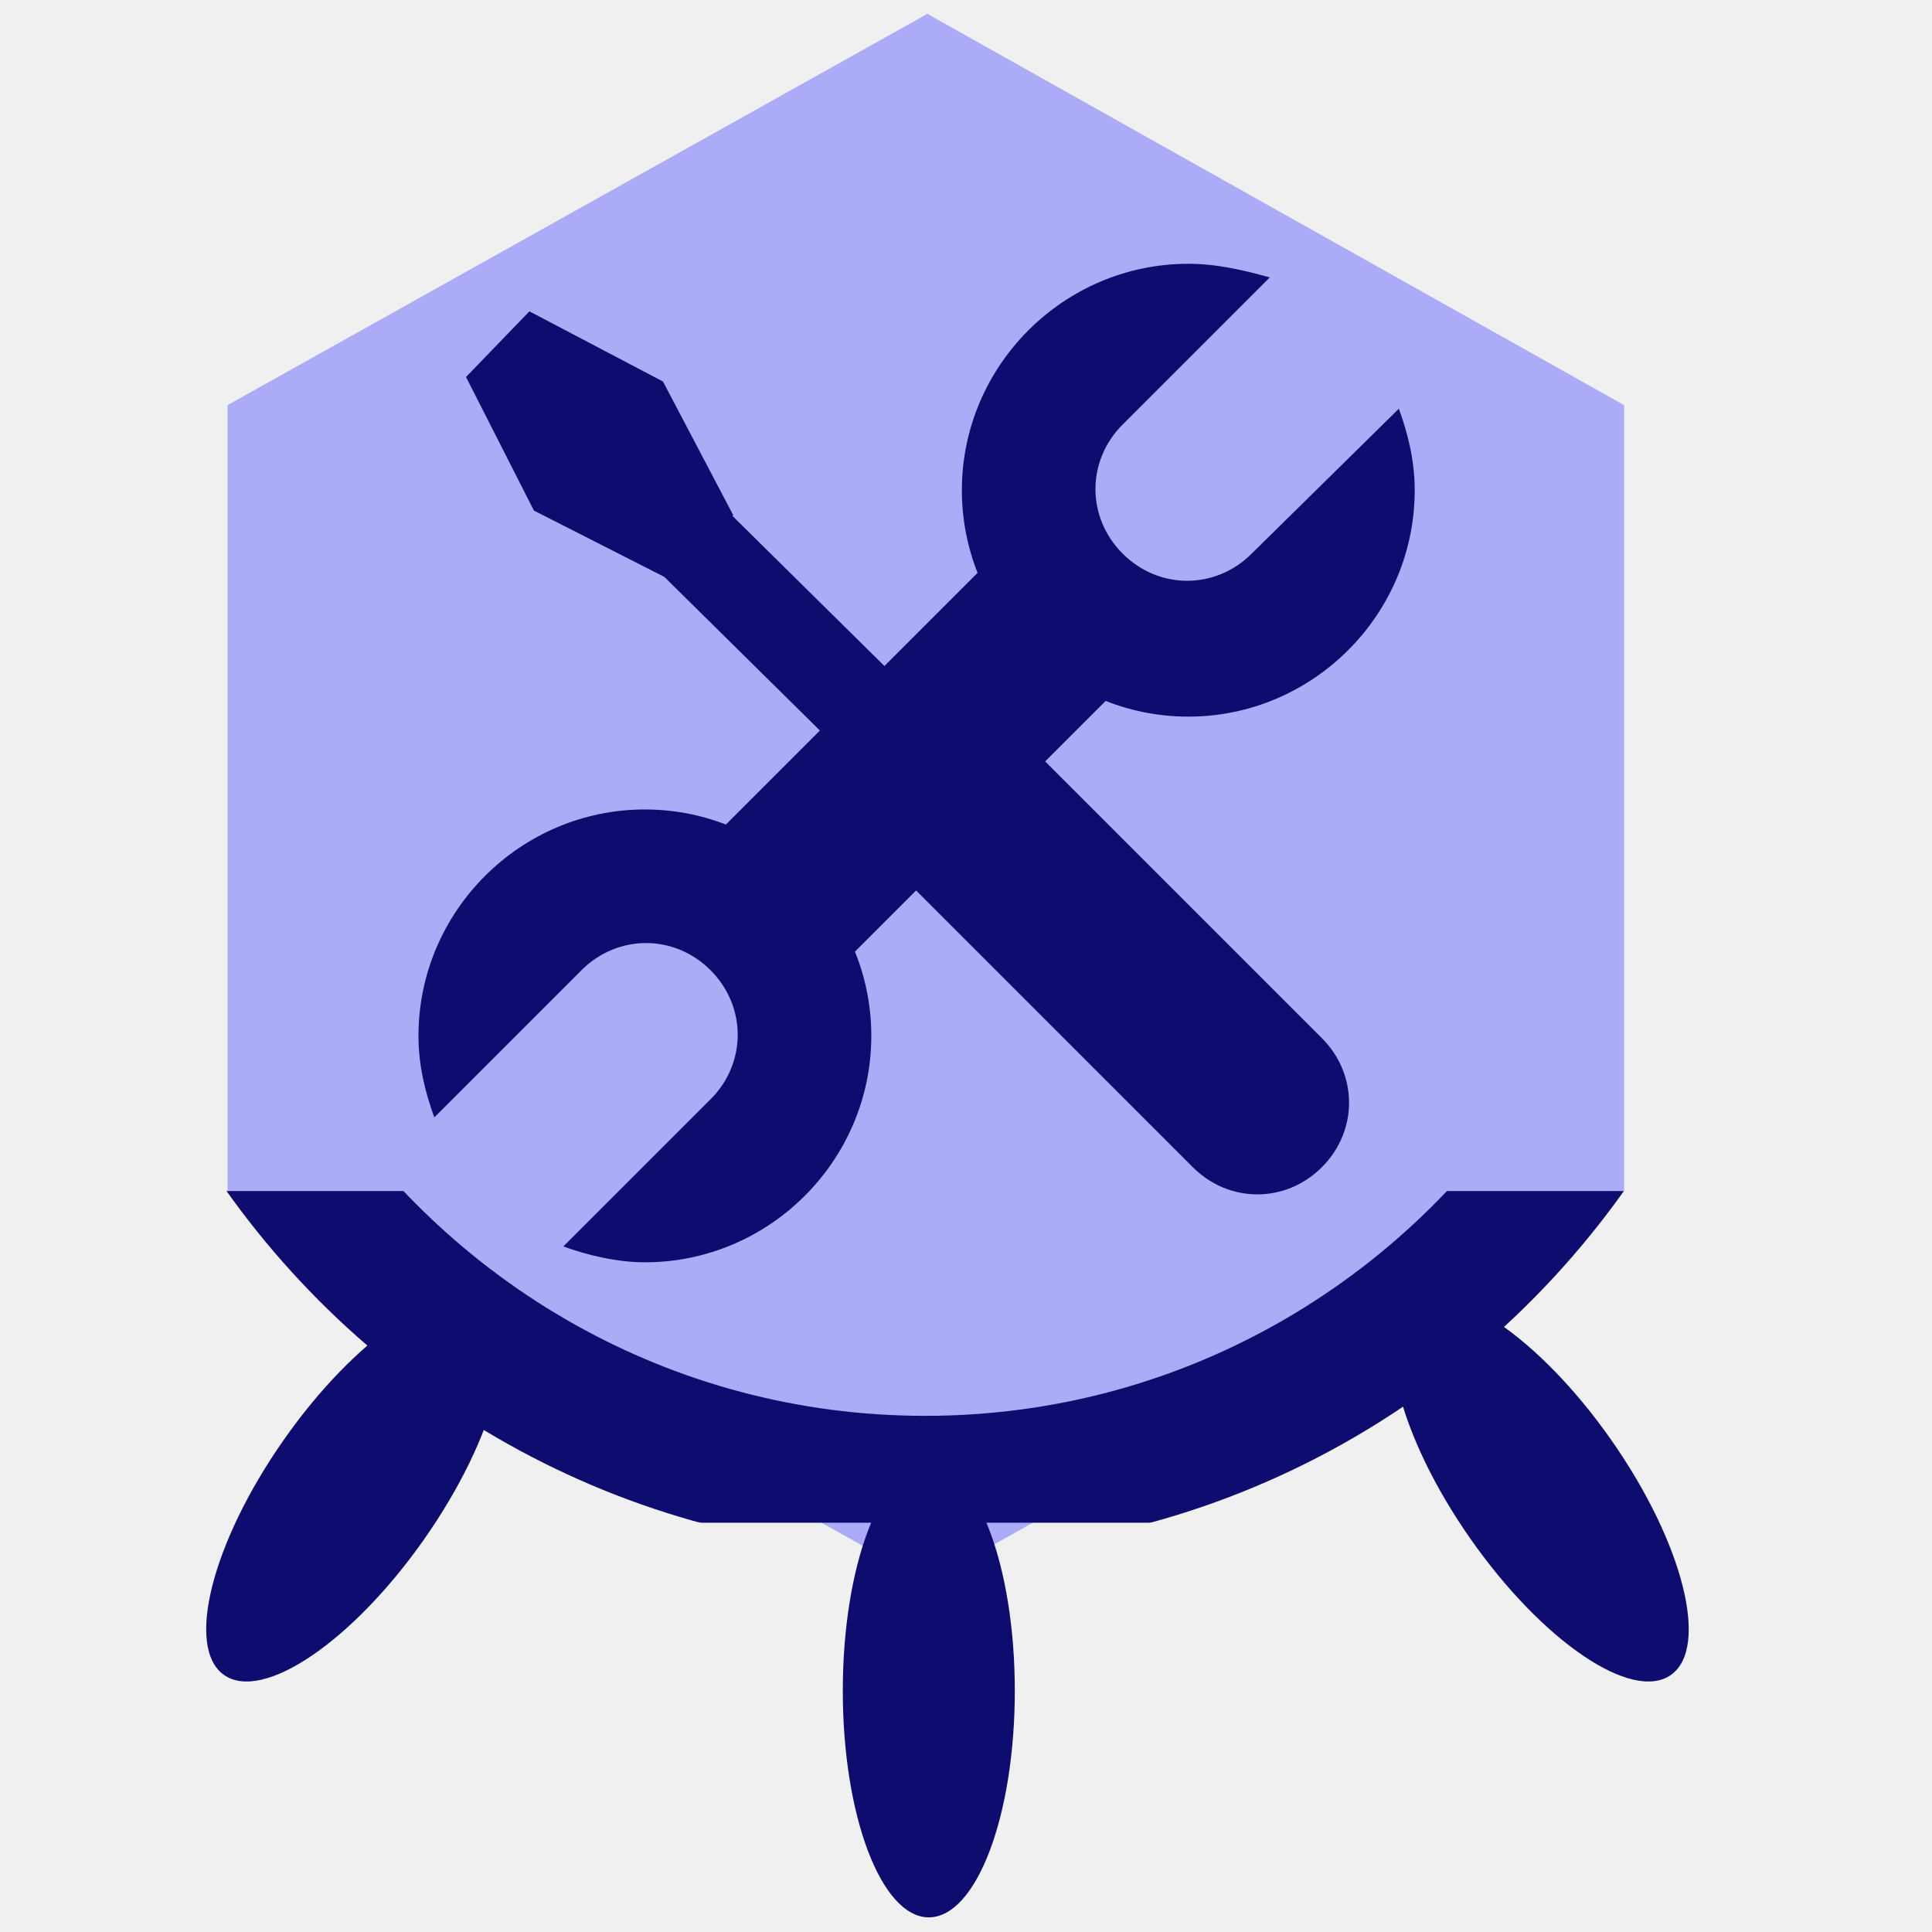
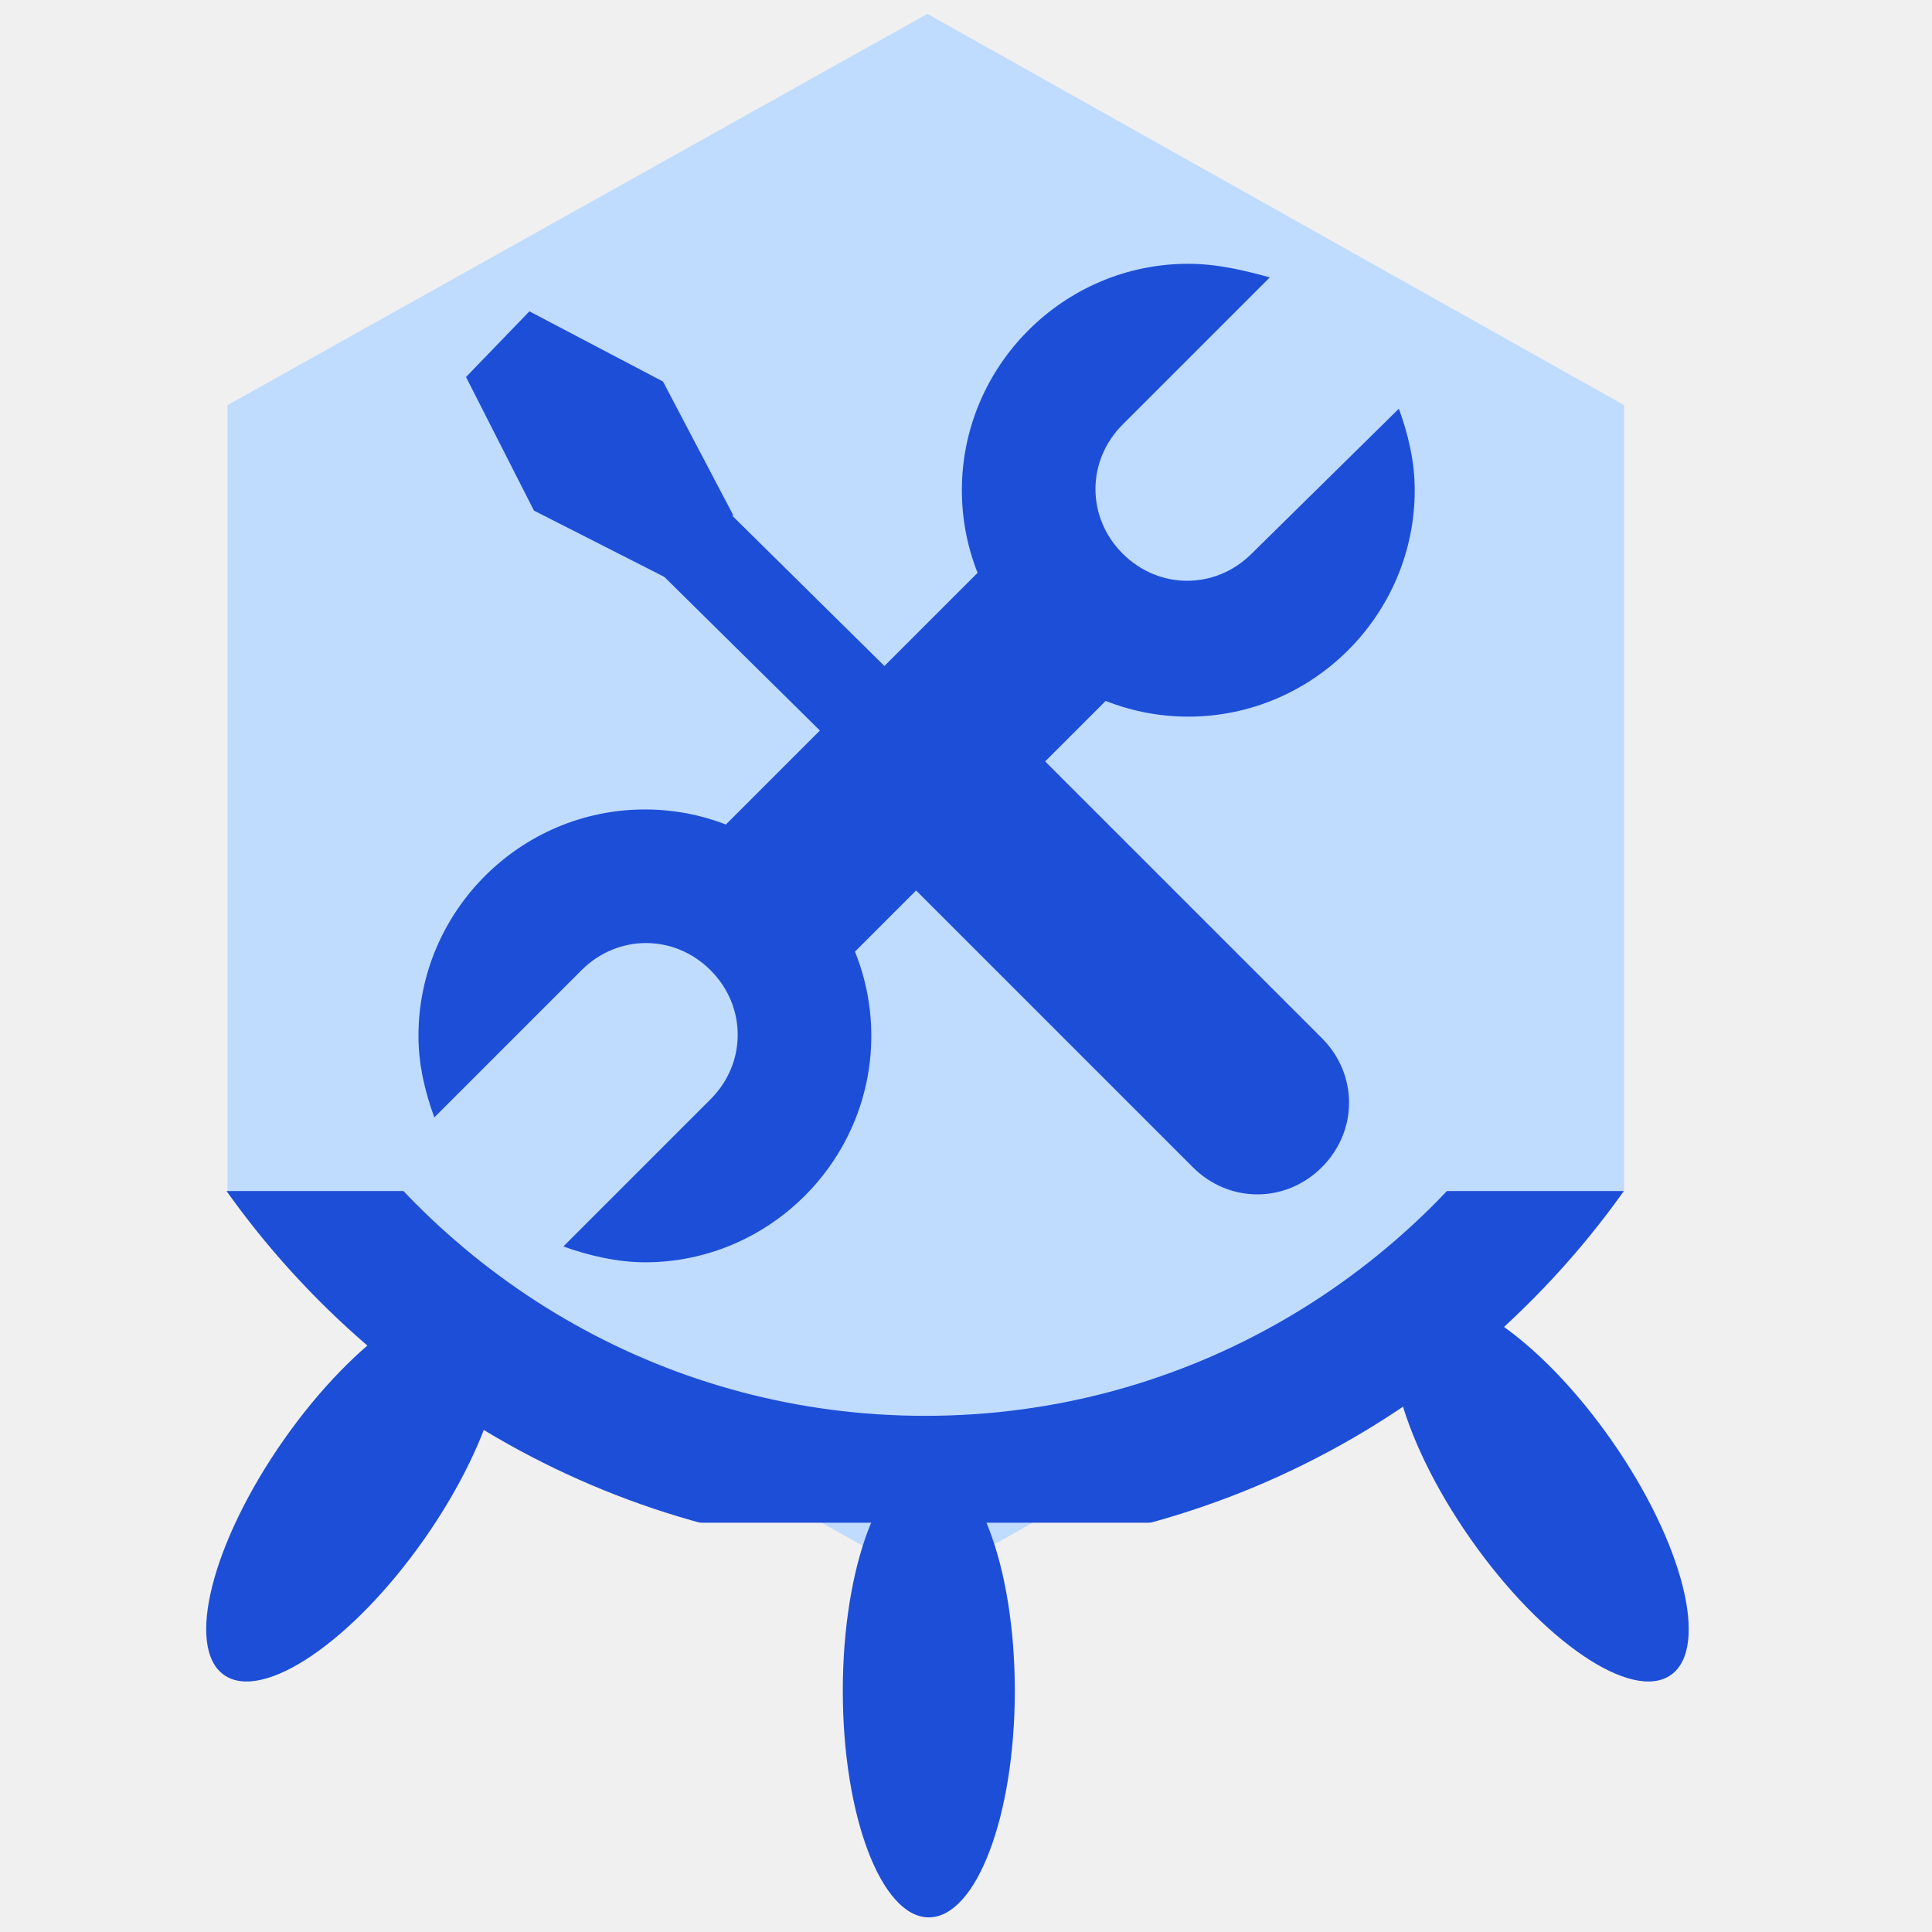
<svg xmlns="http://www.w3.org/2000/svg" width="40" height="40" version="1.1" viewBox="0 0 40 40">
  <defs>
    <mask id="c" fill="#ffffff">
      <path d="m0 0h313.3v159.86h-313.3z" fill="#fff" fill-rule="evenodd" />
    </mask>
  </defs>
  <mask id="a" fill="#ffffff">
    <path d="m0 0h313.3v159.86h-313.3z" fill="#fff" fill-rule="evenodd" />
  </mask>
  <mask id="b" fill="#ffffff">
    <path d="m0 0h313.3v159.86h-313.3z" fill="#fff" fill-rule="evenodd" />
  </mask>
  <g>
    <g transform="translate(-1.1509e-6 .0011087)">
      <g transform="translate(.39981 .25283)">
        <g transform="matrix(.49527 0 0 .49527 5.0758 3.2126)">
          <g transform="matrix(1.7758,0,0,1.7758,-164.24,-70.425)">
            <g transform="translate(96.564,87.836)" fill="#66ff9a" stroke-width="3.24">
-               <polygon class="st0" transform="matrix(.72255 0 0 .7031 -28.717 -125.97)" points="32.9 144.9 32.9 118.6 55.7 105.5 78.4 118.6 78.4 144.9 55.7 158" fill="#ababf7" />
+               <polygon class="st0" transform="matrix(.72255 0 0 .7031 -28.717 -125.97)" points="32.9 144.9 32.9 118.6 55.7 105.5 78.4 118.6 78.4 144.9 55.7 158" fill="#bfdbfe" />
            </g>
            <g transform="matrix(.15831 0 0 .15831 83.649 18.463)" fill="#005e20" fill-rule="evenodd">
              <g transform="matrix(1.0777,0,0,-1.0777,-10.799,451.79)">
-                 <g transform="matrix(.94489 0 0 .94489 8.6963 2.7018)" fill="#0f0c6f" mask="url(#c)">
+                 <g transform="matrix(.94489 0 0 .94489 8.6963 2.7018)" fill="#1d4ed8" mask="url(#c)">
                  <path transform="rotate(35,137.93,151.55)" d="m203.46 95.688c6.936 0 12.559-14.809 12.559-33.077s-5.623-33.077-12.559-33.077-12.559 14.809-12.559 33.077 5.623 33.077 12.559 33.077z" />
                  <path transform="matrix(-.81915 .57358 .57358 .81915 58.085 47.705)" d="m30.142 95.688c6.936 0 12.559-14.809 12.559-33.077s-5.623-33.077-12.559-33.077c-6.936 0-12.559 14.809-12.559 33.077s5.623 33.077 12.559 33.077z" />
                  <path d="m153.24 119.95c-6.936 0-12.559-14.809-12.559-33.077s5.623-33.077 12.559-33.077c6.936 0 12.559 14.809 12.559 33.077s-5.623 33.077-12.559 33.077z" />
                </g>
-                 <path transform="matrix(.94489 0 0 .94489 8.6963 2.7018)" d="m251.47 173.1c-20.23-33.61-56.89-56.068-98.756-56.068-40.721 0-76.516 21.246-97.059 53.335" fill="none" mask="url(#c)" stroke="#0f0c6f" stroke-width="19.999" />
+                 <path transform="matrix(.94489 0 0 .94489 8.6963 2.7018)" d="m251.47 173.1c-20.23-33.61-56.89-56.068-98.756-56.068-40.721 0-76.516 21.246-97.059 53.335" fill="none" mask="url(#c)" stroke="#1d4ed8" stroke-width="19.999" />
              </g>
            </g>
          </g>
        </g>
      </g>
-       <g transform="matrix(.46878 0 0 .46878 32.303 8.4826)" fill="#0f0c6f">
-         <g transform="translate(-60.427,-16.447)" fill="#0f0c6f">
+       <g transform="matrix(.46878 0 0 .46878 32.303 8.4826)" fill="#1d4ed8">
+         <g transform="translate(-60.427,-16.447)" fill="#1d4ed8">
          <polygon class="st3" points="18.4 21.4 21.3 18.6 37.4 34.5 34.5 37.3" />
          <path class="st4" d="m49.9 49.9c-1.6 1.6-4.1 1.6-5.7 0l-14.1-14.1c-1.6-1.6-1.6-4.1 0-5.7s4.1-1.6 5.7 0l14.1 14.1c1.6 1.6 1.6 4.1 0 5.7z" />
          <rect class="st5" transform="matrix(.7071 -.7071 .7071 .7071 -13.255 32)" x="23.4" y="28" width="17.1" height="8" />
          <polygon class="st3" points="15.1 20.9 12.1 15 14.9 12.1 20.8 15.2 23.9 21.1 21 23.9" />
          <path class="st5" d="m46.8 22.8c-1.6 1.6-4.1 1.6-5.7 0s-1.6-4.1 0-5.7l6.5-6.5c-1.1-0.3-2.3-0.6-3.6-0.6-5.5 0-10 4.5-10 10s4.5 10 10 10 10-4.5 10-10c0-1.3-0.3-2.5-0.7-3.6z" />
          <path class="st5" d="m17.2 41.2c1.6-1.6 4.1-1.6 5.7 0s1.6 4.1 0 5.7l-6.5 6.5c1.1 0.4 2.4 0.7 3.6 0.7 5.5 0 10-4.5 10-10s-4.5-10-10-10-10 4.5-10 10c0 1.3 0.3 2.5 0.7 3.6z" />
        </g>
      </g>
    </g>
  </g>
</svg>
